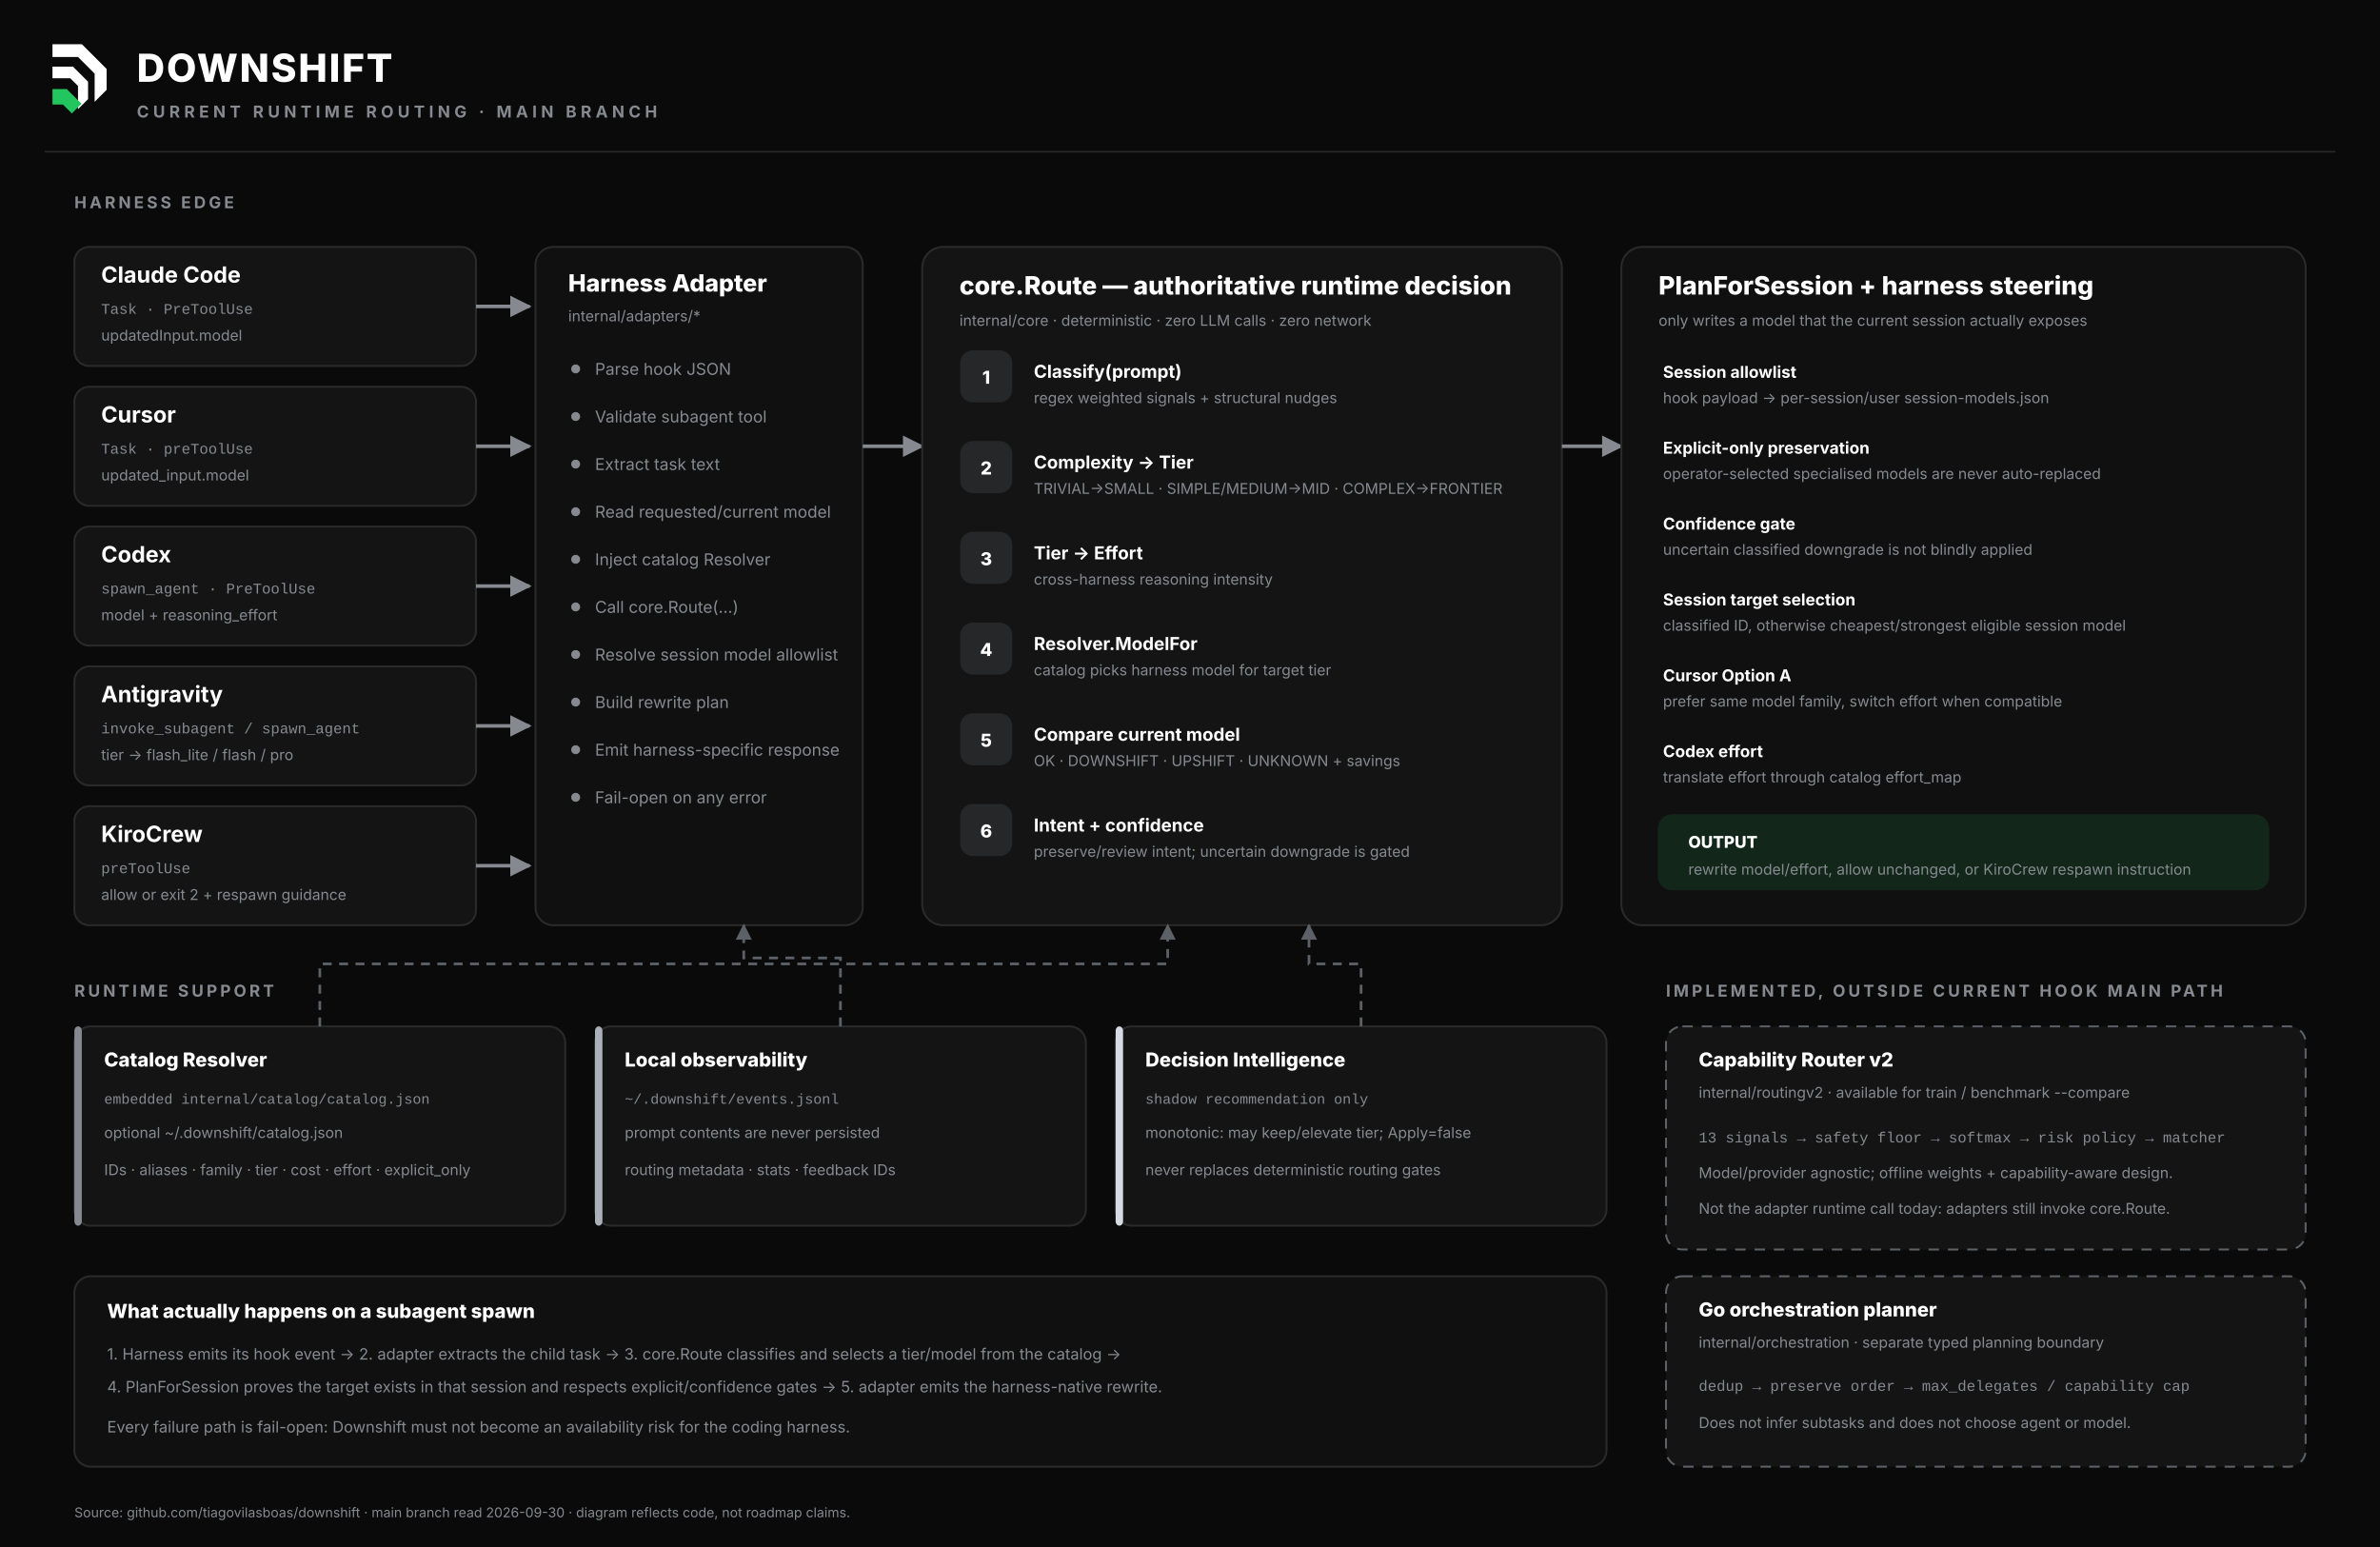
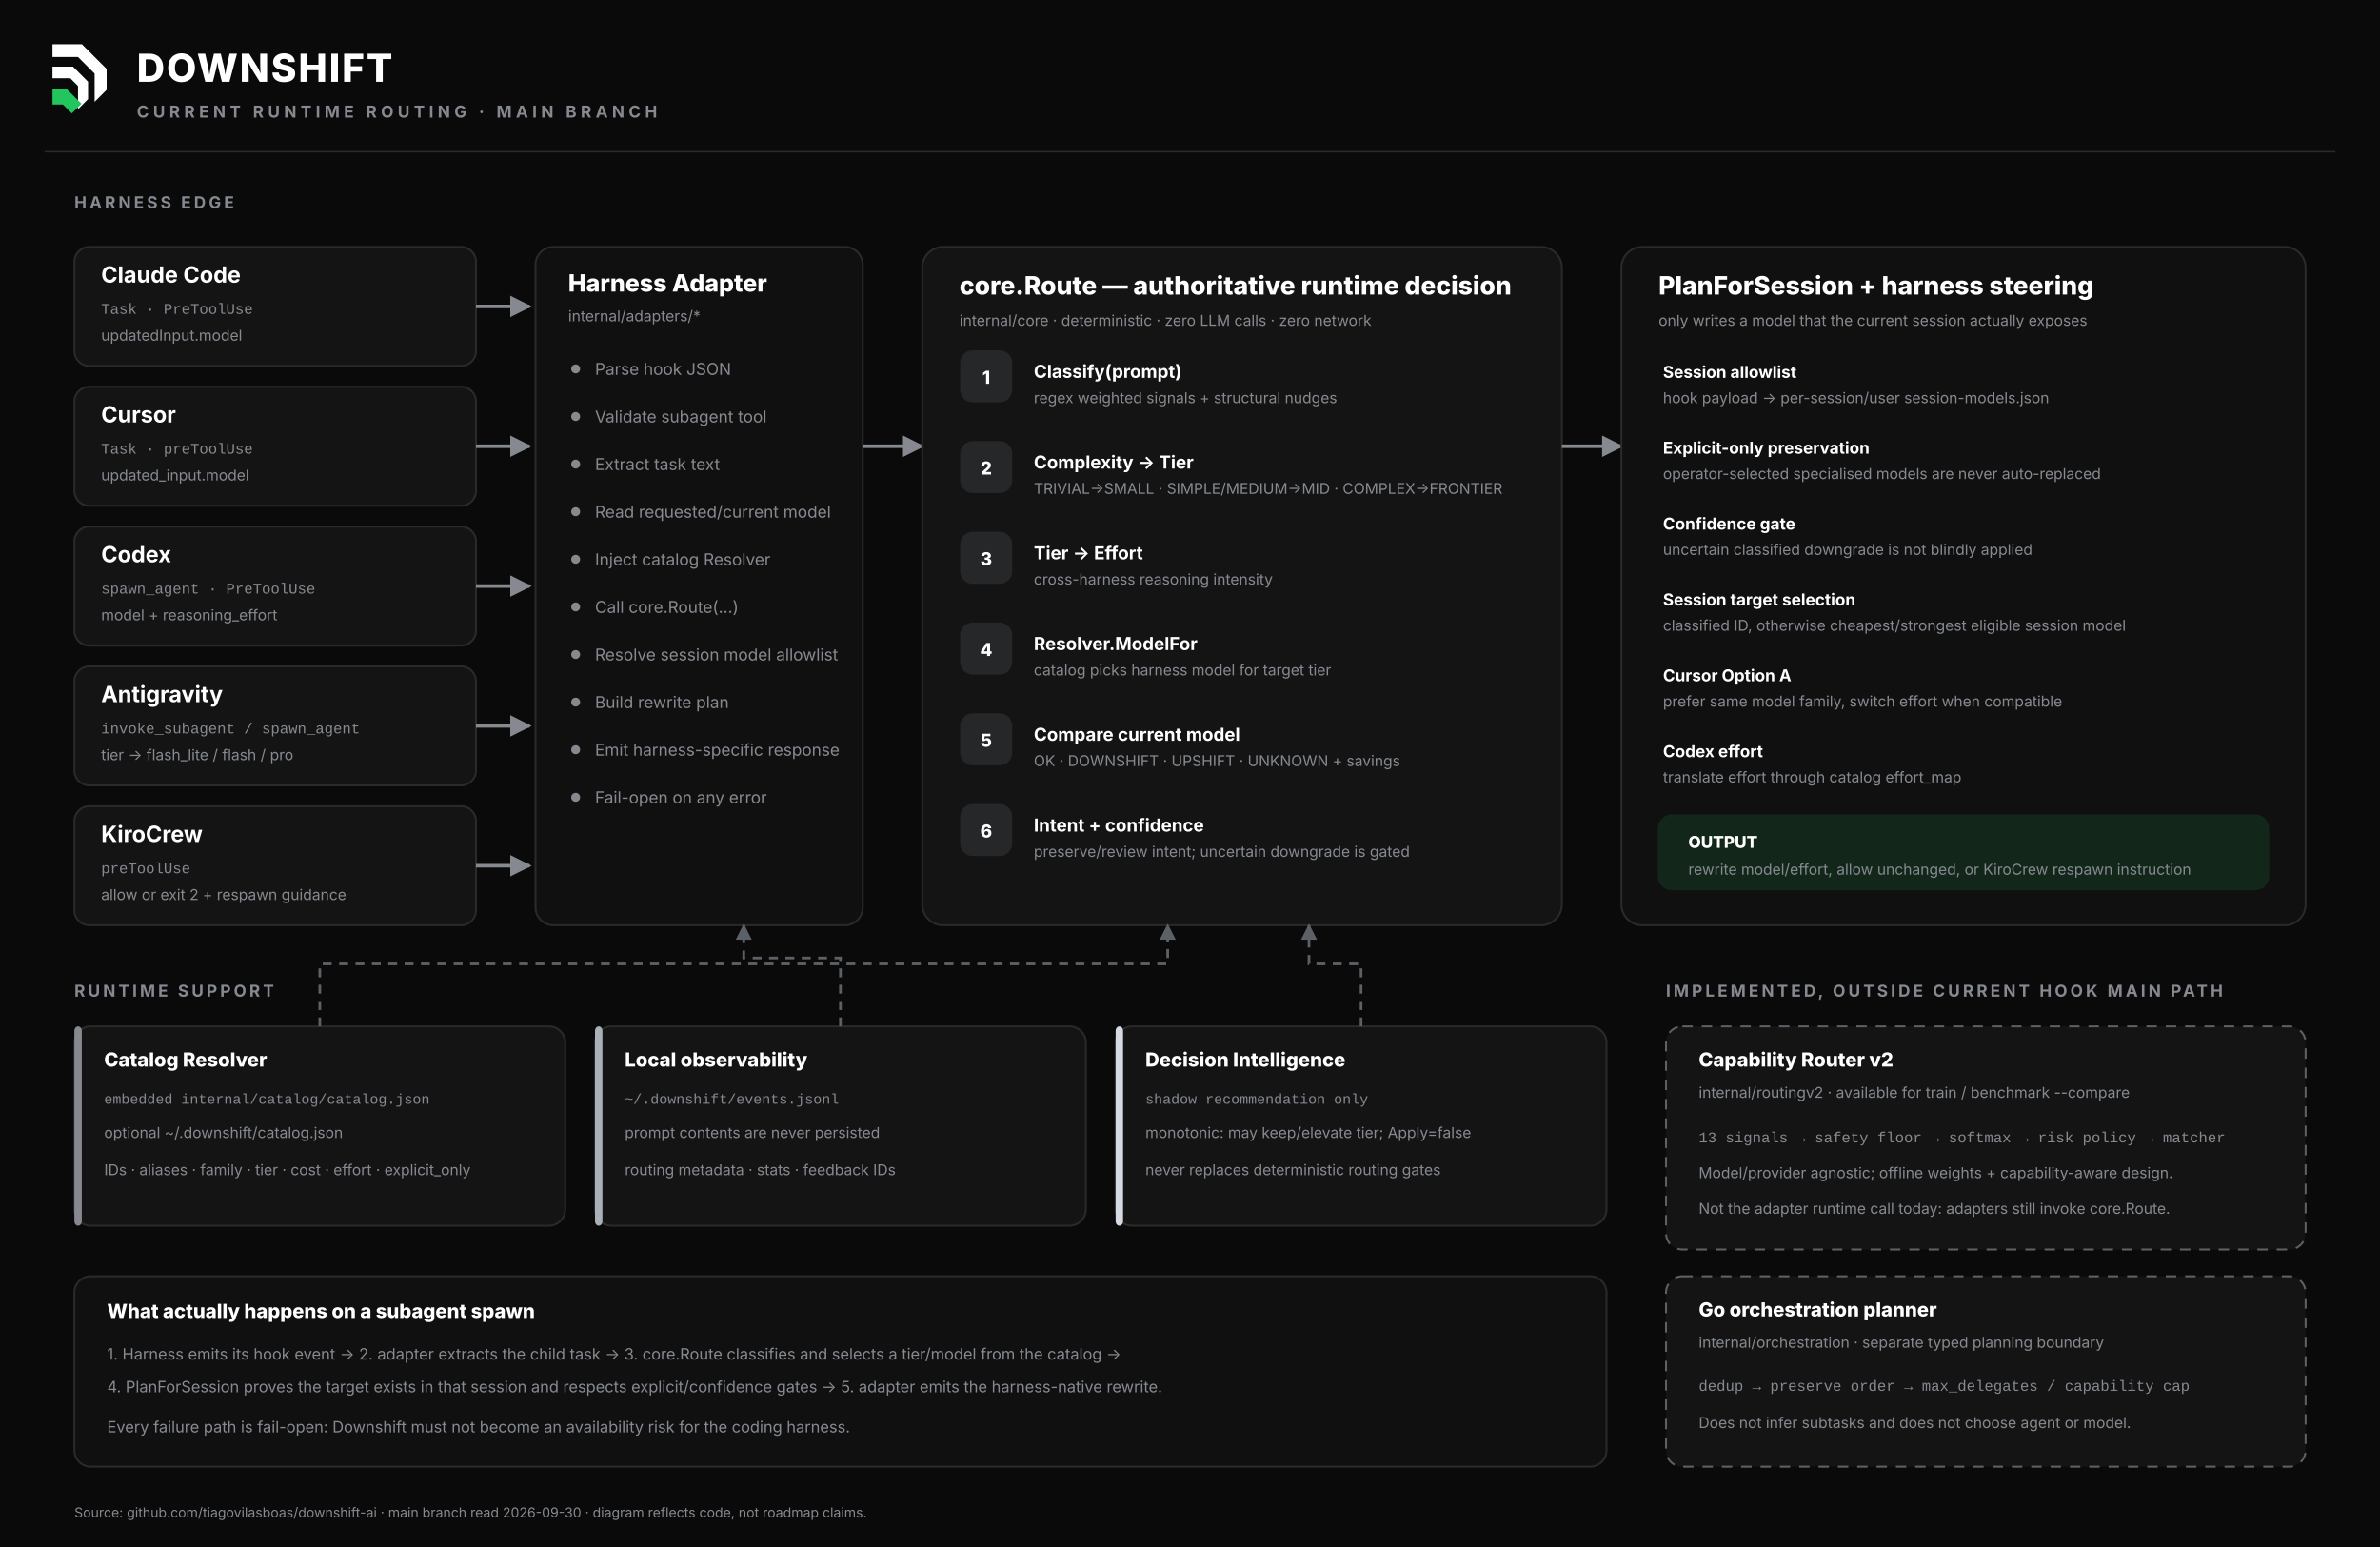
<svg xmlns="http://www.w3.org/2000/svg" width="1600" height="1040" viewBox="0 0 1600 1040" role="img" aria-labelledby="title desc">
  <defs>
    <marker id="arr" viewBox="0 0 10 10" refX="9" refY="5" markerWidth="6" markerHeight="6" orient="auto-start-reverse">
      <path d="M0 0 L10 5 L0 10 z" fill="#868A90" />
    </marker>
    <marker id="arr-muted" viewBox="0 0 10 10" refX="9" refY="5" markerWidth="6" markerHeight="6" orient="auto-start-reverse">
      <path d="M0 0 L10 5 L0 10 z" fill="#5C6168" />
    </marker>
    <style>
    .t{font-family:Inter,ui-sans-serif,system-ui,-apple-system,'Segoe UI',sans-serif;fill:#FFFFFF}
    .m{font-family:Inter,ui-sans-serif,system-ui,-apple-system,'Segoe UI',sans-serif;fill:#868A90}
    .mono{font-family:'SFMono-Regular',Consolas,'Liberation Mono',monospace;fill:#868A90}
    .box{fill:#141414;stroke:#2A2A2A;stroke-width:1.3}
    .box2{fill:#101010;stroke:#2A2A2A;stroke-width:1.3}
    .dash{fill:#141414;stroke:#5C6168;stroke-width:1.3;stroke-dasharray:7 6}
    .arrow{fill:none;stroke:#868A90;stroke-width:2.4;marker-end:url(#arr)}
    .arrowm{fill:none;stroke:#5C6168;stroke-width:1.8;stroke-dasharray:6 5;marker-end:url(#arr-muted)}
  </style>
  </defs>
  <g id="optional-background">
    <rect width="1600" height="1040" fill="#0A0A0A" />
  </g>
  <g transform="translate(28 24) scale(.26)">
    <path d="M28 22 H104 L168 86 V140 L137 171 V98 L94 55 H28 Z" fill="#FFFFFF" />
    <path d="M28 80 H81 L120 119 V164 L94 190 V130 L74 110 H28 Z" fill="#FFFFFF" />
    <path d="M28 138 H65 L103 176 L78 201 L55 178 H28 Z" fill="#22C55E" />
  </g>
  <text x="92" y="55" class="t" font-size="26" font-weight="800" letter-spacing="1.2">DOWNSHIFT</text>
  <text x="92" y="79" class="m" font-size="11" font-weight="700" letter-spacing="2.8">CURRENT RUNTIME ROUTING · MAIN BRANCH</text>
  <line x1="30" y1="102" x2="1570" y2="102" stroke="#2A2A2A" />
  <text x="50" y="140" class="m" font-size="11" font-weight="700" letter-spacing="2">HARNESS EDGE</text>
  <rect x="50" y="166" width="270" height="80" rx="10" class="box" />
  <text x="68" y="190" class="t" font-size="15" font-weight="700">Claude Code</text>
  <text x="68" y="211" class="mono" font-size="10">Task · PreToolUse</text>
  <text x="68" y="229" class="m" font-size="10">updatedInput.model</text>
  <path d="M320 206 H356" class="arrow" />
  <rect x="50" y="260" width="270" height="80" rx="10" class="box" />
  <text x="68" y="284" class="t" font-size="15" font-weight="700">Cursor</text>
  <text x="68" y="305" class="mono" font-size="10">Task · preToolUse</text>
  <text x="68" y="323" class="m" font-size="10">updated_input.model</text>
  <path d="M320 300 H356" class="arrow" />
  <rect x="50" y="354" width="270" height="80" rx="10" class="box" />
  <text x="68" y="378" class="t" font-size="15" font-weight="700">Codex</text>
  <text x="68" y="399" class="mono" font-size="10">spawn_agent · PreToolUse</text>
  <text x="68" y="417" class="m" font-size="10">model + reasoning_effort</text>
  <path d="M320 394 H356" class="arrow" />
  <rect x="50" y="448" width="270" height="80" rx="10" class="box" />
  <text x="68" y="472" class="t" font-size="15" font-weight="700">Antigravity</text>
  <text x="68" y="493" class="mono" font-size="10">invoke_subagent / spawn_agent</text>
  <text x="68" y="511" class="m" font-size="10">tier → flash_lite / flash / pro</text>
  <path d="M320 488 H356" class="arrow" />
  <rect x="50" y="542" width="270" height="80" rx="10" class="box" />
  <text x="68" y="566" class="t" font-size="15" font-weight="700">KiroCrew</text>
  <text x="68" y="587" class="mono" font-size="10">preToolUse</text>
  <text x="68" y="605" class="m" font-size="10">allow or exit 2 + respawn guidance</text>
  <path d="M320 582 H356" class="arrow" />
  <rect x="360" y="166" width="220" height="456" rx="12" class="box2" />
  <text x="382" y="196" class="t" font-size="16" font-weight="800">Harness Adapter</text>
  <text x="382" y="216" class="m" font-size="10">internal/adapters/*</text>
  <circle cx="387" cy="248" r="3" fill="#868A90" />
  <text x="400" y="252" class="m" font-size="11">Parse hook JSON</text>
  <circle cx="387" cy="280" r="3" fill="#868A90" />
  <text x="400" y="284" class="m" font-size="11">Validate subagent tool</text>
  <circle cx="387" cy="312" r="3" fill="#868A90" />
  <text x="400" y="316" class="m" font-size="11">Extract task text</text>
  <circle cx="387" cy="344" r="3" fill="#868A90" />
  <text x="400" y="348" class="m" font-size="11">Read requested/current model</text>
  <circle cx="387" cy="376" r="3" fill="#868A90" />
  <text x="400" y="380" class="m" font-size="11">Inject catalog Resolver</text>
  <circle cx="387" cy="408" r="3" fill="#868A90" />
  <text x="400" y="412" class="m" font-size="11">Call core.Route(...)</text>
  <circle cx="387" cy="440" r="3" fill="#868A90" />
  <text x="400" y="444" class="m" font-size="11">Resolve session model allowlist</text>
  <circle cx="387" cy="472" r="3" fill="#868A90" />
  <text x="400" y="476" class="m" font-size="11">Build rewrite plan</text>
  <circle cx="387" cy="504" r="3" fill="#868A90" />
  <text x="400" y="508" class="m" font-size="11">Emit harness-specific response</text>
  <circle cx="387" cy="536" r="3" fill="#868A90" />
  <text x="400" y="540" class="m" font-size="11">Fail-open on any error</text>
  <path d="M580 300 H620" class="arrow" />
  <rect x="620" y="166" width="430" height="456" rx="14" class="box" stroke="#22C55E" stroke-width="1.6" />
  <text x="645" y="198" class="t" font-size="17" font-weight="800">core.Route — authoritative runtime decision</text>
  <text x="645" y="219" class="m" font-size="10">internal/core · deterministic · zero LLM calls · zero network</text>
  <rect x="646" y="236" width="34" height="34" rx="8" fill="#868A90" opacity="0.16" stroke="#868A90" />
  <text x="663" y="258" text-anchor="middle" class="t" font-size="12" font-weight="800">1</text>
  <text x="695" y="254" class="t" font-size="12" font-weight="700">Classify(prompt)</text>
  <text x="695" y="271" class="m" font-size="10">regex weighted signals + structural nudges</text>
  <rect x="646" y="297" width="34" height="34" rx="8" fill="#868A90" opacity="0.16" stroke="#868A90" />
  <text x="663" y="319" text-anchor="middle" class="t" font-size="12" font-weight="800">2</text>
  <text x="695" y="315" class="t" font-size="12" font-weight="700">Complexity → Tier</text>
  <text x="695" y="332" class="m" font-size="10">TRIVIAL→SMALL · SIMPLE/MEDIUM→MID · COMPLEX→FRONTIER</text>
  <rect x="646" y="358" width="34" height="34" rx="8" fill="#868A90" opacity="0.16" stroke="#868A90" />
  <text x="663" y="380" text-anchor="middle" class="t" font-size="12" font-weight="800">3</text>
  <text x="695" y="376" class="t" font-size="12" font-weight="700">Tier → Effort</text>
  <text x="695" y="393" class="m" font-size="10">cross-harness reasoning intensity</text>
  <rect x="646" y="419" width="34" height="34" rx="8" fill="#868A90" opacity="0.16" stroke="#868A90" />
  <text x="663" y="441" text-anchor="middle" class="t" font-size="12" font-weight="800">4</text>
  <text x="695" y="437" class="t" font-size="12" font-weight="700">Resolver.ModelFor</text>
  <text x="695" y="454" class="m" font-size="10">catalog picks harness model for target tier</text>
  <rect x="646" y="480" width="34" height="34" rx="8" fill="#868A90" opacity="0.16" stroke="#868A90" />
  <text x="663" y="502" text-anchor="middle" class="t" font-size="12" font-weight="800">5</text>
  <text x="695" y="498" class="t" font-size="12" font-weight="700">Compare current model</text>
  <text x="695" y="515" class="m" font-size="10">OK · DOWNSHIFT · UPSHIFT · UNKNOWN + savings</text>
  <rect x="646" y="541" width="34" height="34" rx="8" fill="#868A90" opacity="0.16" stroke="#868A90" />
  <text x="663" y="563" text-anchor="middle" class="t" font-size="12" font-weight="800">6</text>
  <text x="695" y="559" class="t" font-size="12" font-weight="700">Intent + confidence</text>
  <text x="695" y="576" class="m" font-size="10">preserve/review intent; uncertain downgrade is gated</text>
  <path d="M1050 300 H1090" class="arrow" />
  <rect x="1090" y="166" width="460" height="456" rx="14" class="box2" />
  <text x="1115" y="198" class="t" font-size="17" font-weight="800">PlanForSession + harness steering</text>
  <text x="1115" y="219" class="m" font-size="10">only writes a model that the current session actually exposes</text>
  <text x="1118" y="254" class="t" font-size="11" font-weight="700">Session allowlist</text>
  <text x="1118" y="271" class="m" font-size="10">hook payload → per-session/user session-models.json</text>
  <text x="1118" y="305" class="t" font-size="11" font-weight="700">Explicit-only preservation</text>
  <text x="1118" y="322" class="m" font-size="10">operator-selected specialised models are never auto-replaced</text>
  <text x="1118" y="356" class="t" font-size="11" font-weight="700">Confidence gate</text>
  <text x="1118" y="373" class="m" font-size="10">uncertain classified downgrade is not blindly applied</text>
  <text x="1118" y="407" class="t" font-size="11" font-weight="700">Session target selection</text>
  <text x="1118" y="424" class="m" font-size="10">classified ID, otherwise cheapest/strongest eligible session model</text>
  <text x="1118" y="458" class="t" font-size="11" font-weight="700">Cursor Option A</text>
  <text x="1118" y="475" class="m" font-size="10">prefer same model family, switch effort when compatible</text>
  <text x="1118" y="509" class="t" font-size="11" font-weight="700">Codex effort</text>
  <text x="1118" y="526" class="m" font-size="10">translate effort through catalog effort_map</text>
  <rect x="1115" y="548" width="410" height="50" rx="9" fill="#22C55E" opacity="0.13" stroke="#22C55E" />
  <text x="1135" y="570" class="t" font-size="11" font-weight="800">OUTPUT</text>
  <text x="1135" y="588" class="m" font-size="10">rewrite model/effort, allow unchanged, or KiroCrew respawn instruction</text>
  <text x="50" y="670" class="m" font-size="11" font-weight="700" letter-spacing="2">RUNTIME SUPPORT</text>
  <rect x="50" y="690" width="330" height="134" rx="11" class="box" />
  <rect x="50" y="690" width="5" height="134" rx="3" fill="#868A90" />
  <text x="70" y="717" class="t" font-size="13" font-weight="800">Catalog Resolver</text>
  <text x="70" y="742" class="mono" font-size="9.6">embedded internal/catalog/catalog.json</text>
  <text x="70" y="765" class="m" font-size="10">optional ~/.downshift/catalog.json</text>
  <text x="70" y="790" class="m" font-size="10">IDs · aliases · family · tier · cost · effort · explicit_only</text>
  <rect x="400" y="690" width="330" height="134" rx="11" class="box" />
  <rect x="400" y="690" width="5" height="134" rx="3" fill="#AAB0B8" />
  <text x="420" y="717" class="t" font-size="13" font-weight="800">Local observability</text>
  <text x="420" y="742" class="mono" font-size="9.6">~/.downshift/events.jsonl</text>
  <text x="420" y="765" class="m" font-size="10">prompt contents are never persisted</text>
  <text x="420" y="790" class="m" font-size="10">routing metadata · stats · feedback IDs</text>
  <rect x="750" y="690" width="330" height="134" rx="11" class="box" />
  <rect x="750" y="690" width="5" height="134" rx="3" fill="#D6DAE2" />
  <text x="770" y="717" class="t" font-size="13" font-weight="800">Decision Intelligence</text>
  <text x="770" y="742" class="mono" font-size="9.6">shadow recommendation only</text>
  <text x="770" y="765" class="m" font-size="10">monotonic: may keep/elevate tier; Apply=false</text>
  <text x="770" y="790" class="m" font-size="10">never replaces deterministic routing gates</text>
  <path d="M215 690 V648 H785 V622" class="arrowm" />
  <path d="M565 690 V644 H500 V622" class="arrowm" />
  <path d="M915 690 V648 H880 V622" class="arrowm" />
  <text x="1120" y="670" class="m" font-size="11" font-weight="700" letter-spacing="2">IMPLEMENTED, OUTSIDE CURRENT HOOK MAIN PATH</text>
  <rect x="1120" y="690" width="430" height="150" rx="11" class="dash" />
  <text x="1142" y="717" class="t" font-size="13" font-weight="800">Capability Router v2</text>
  <text x="1142" y="738" class="m" font-size="10">internal/routingv2 · available for train / benchmark --compare</text>
  <text x="1142" y="768" class="mono" font-size="10">13 signals → safety floor → softmax → risk policy → matcher</text>
  <text x="1142" y="792" class="m" font-size="10">Model/provider agnostic; offline weights + capability-aware design.</text>
  <text x="1142" y="816" class="m" font-size="10">Not the adapter runtime call today: adapters still invoke core.Route.</text>
  <rect x="1120" y="858" width="430" height="128" rx="11" class="dash" />
  <text x="1142" y="885" class="t" font-size="13" font-weight="800">Go orchestration planner</text>
  <text x="1142" y="906" class="m" font-size="10">internal/orchestration · separate typed planning boundary</text>
  <text x="1142" y="935" class="mono" font-size="10">dedup → preserve order → max_delegates / capability cap</text>
  <text x="1142" y="960" class="m" font-size="10">Does not infer subtasks and does not choose agent or model.</text>
  <rect x="50" y="858" width="1030" height="128" rx="11" class="box2" />
  <text x="72" y="886" class="t" font-size="13" font-weight="800">What actually happens on a subagent spawn</text>
  <text x="72" y="914" class="m" font-size="10.5">1. Harness emits its hook event → 2. adapter extracts the child task → 3. core.Route classifies and selects a tier/model from the catalog →</text>
  <text x="72" y="936" class="m" font-size="10.5">4. PlanForSession proves the target exists in that session and respects explicit/confidence gates → 5. adapter emits the harness-native rewrite.</text>
  <text x="72" y="963" class="m" font-size="10.5">Every failure path is fail-open: Downshift must not become an availability risk for the coding harness.</text>
-   <text x="50" y="1020" class="m" font-size="9">Source: github.com/tiagovilasboas/downshift · main branch read 2026-09-30 · diagram reflects code, not roadmap claims.</text>
+   <text x="50" y="1020" class="m" font-size="9">Source: github.com/tiagovilasboas/downshift-ai · main branch read 2026-09-30 · diagram reflects code, not roadmap claims.</text>
</svg>
